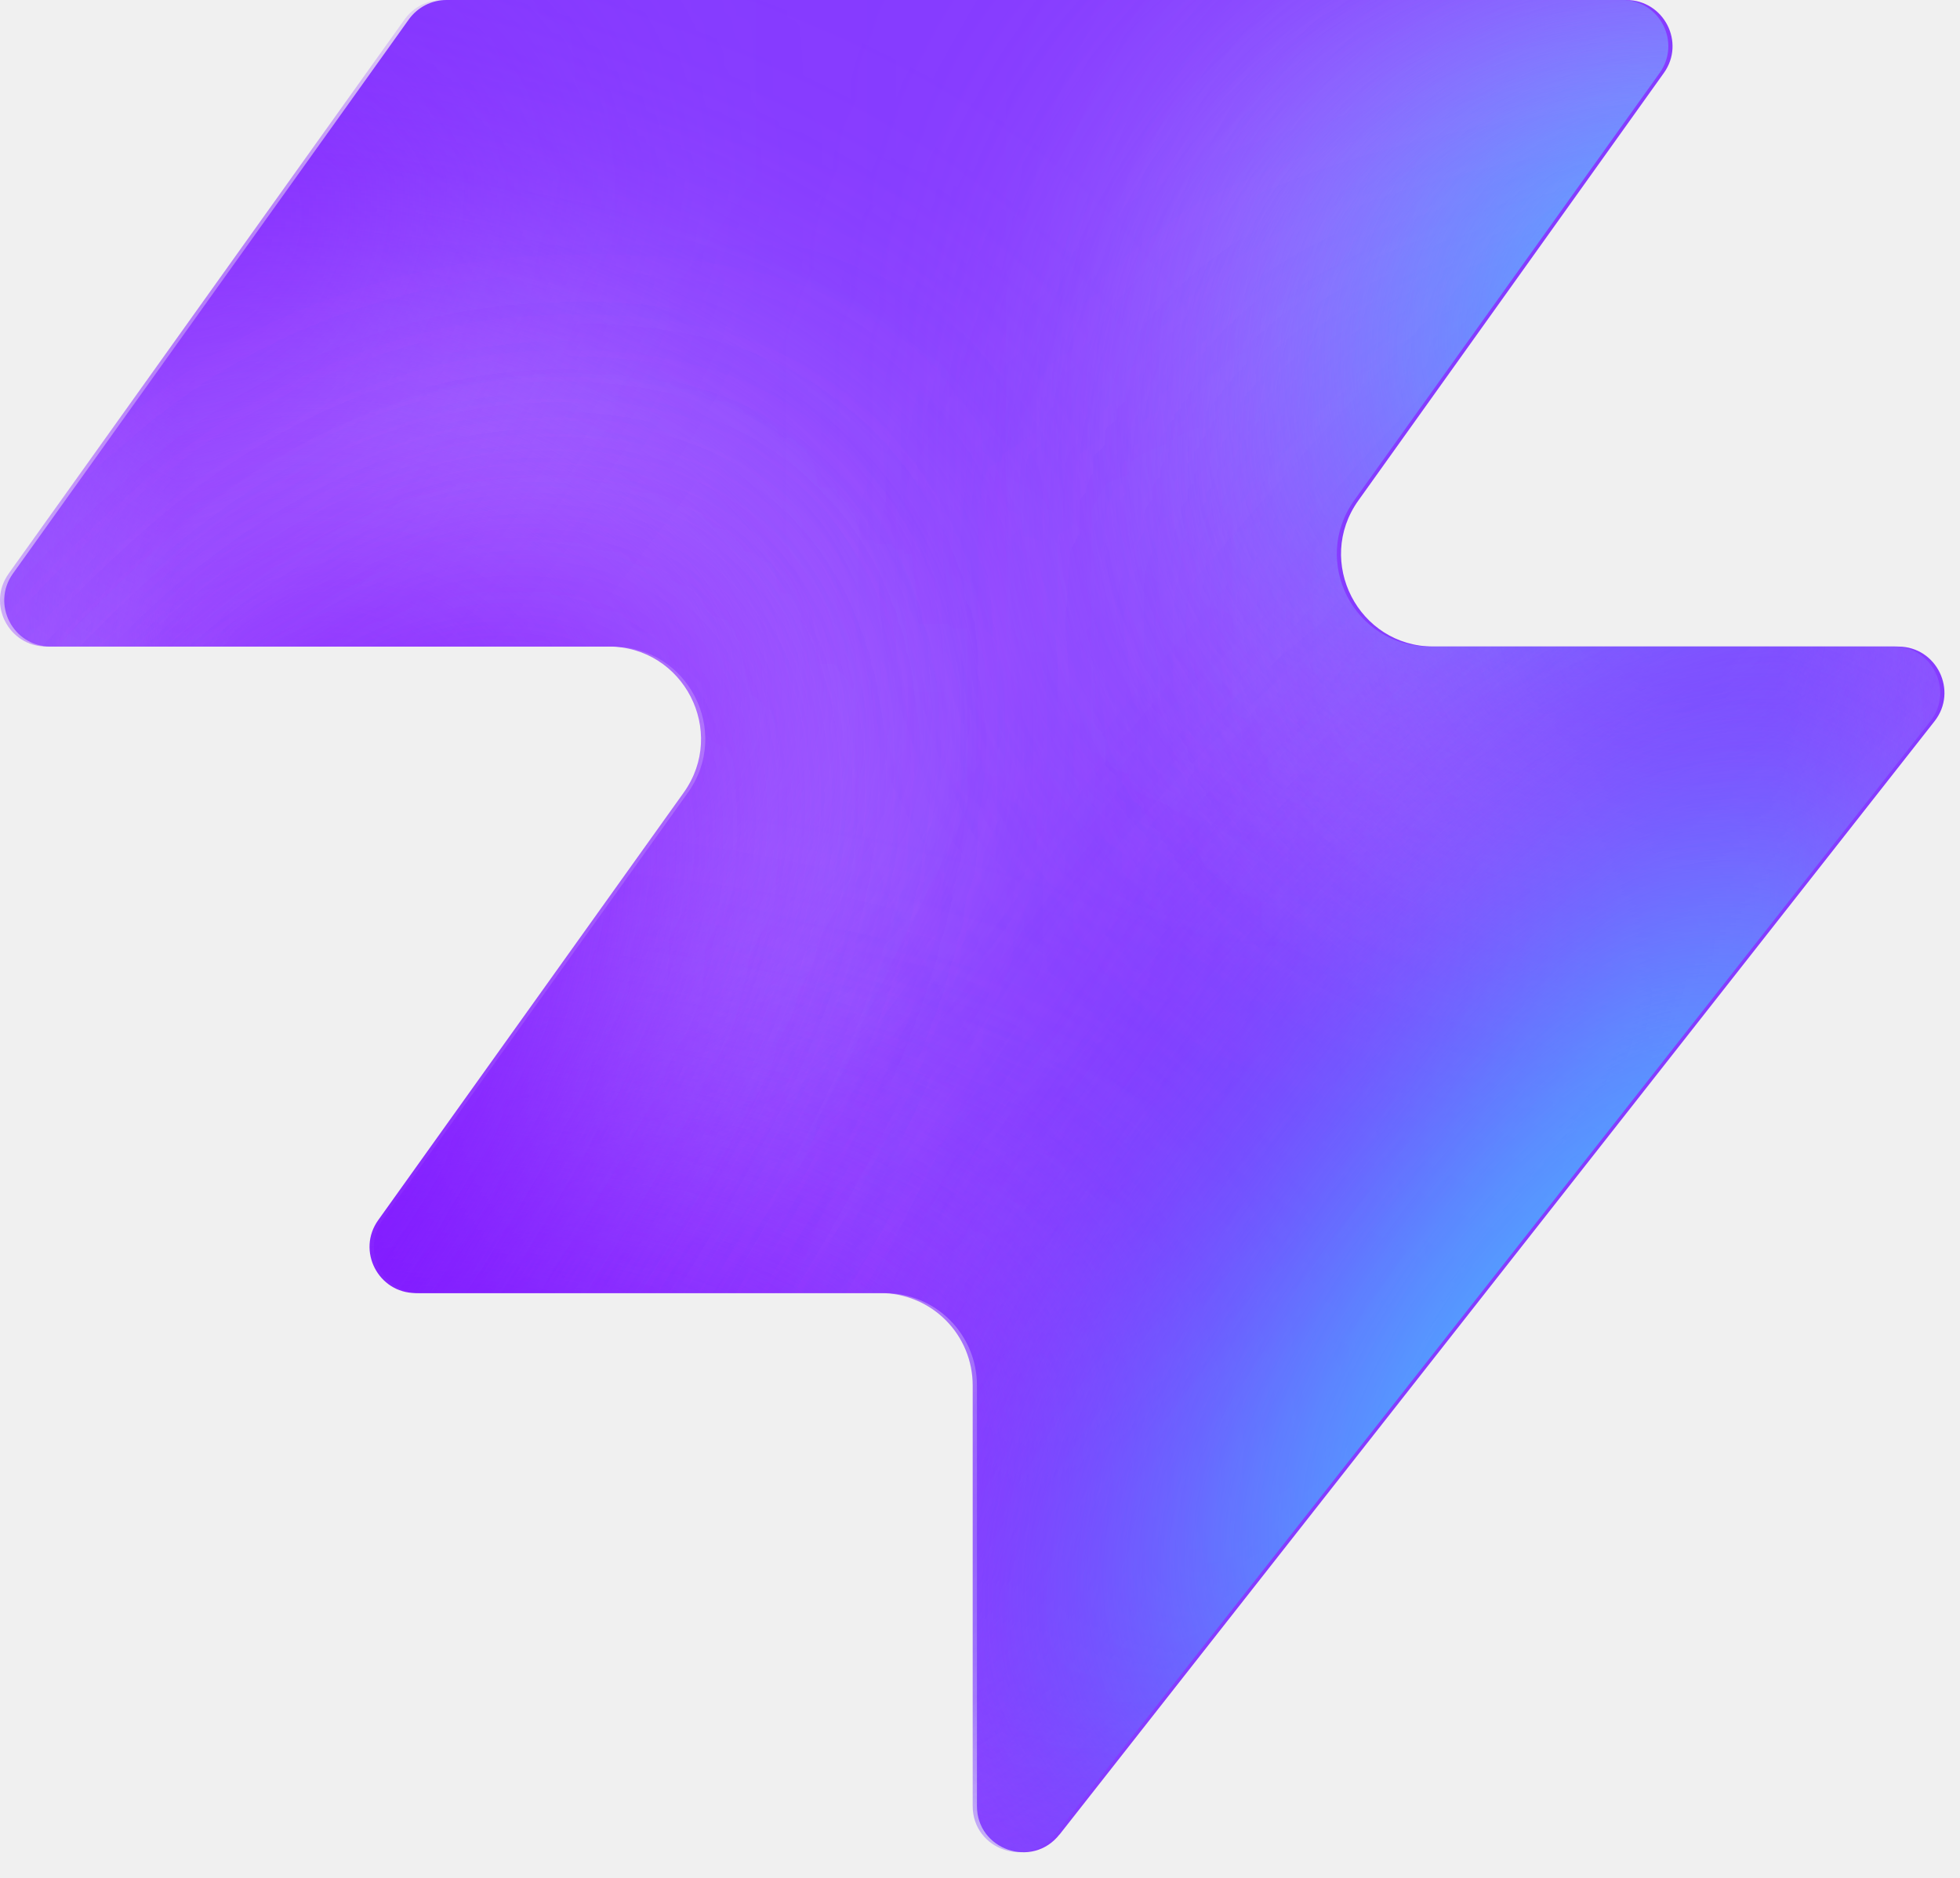
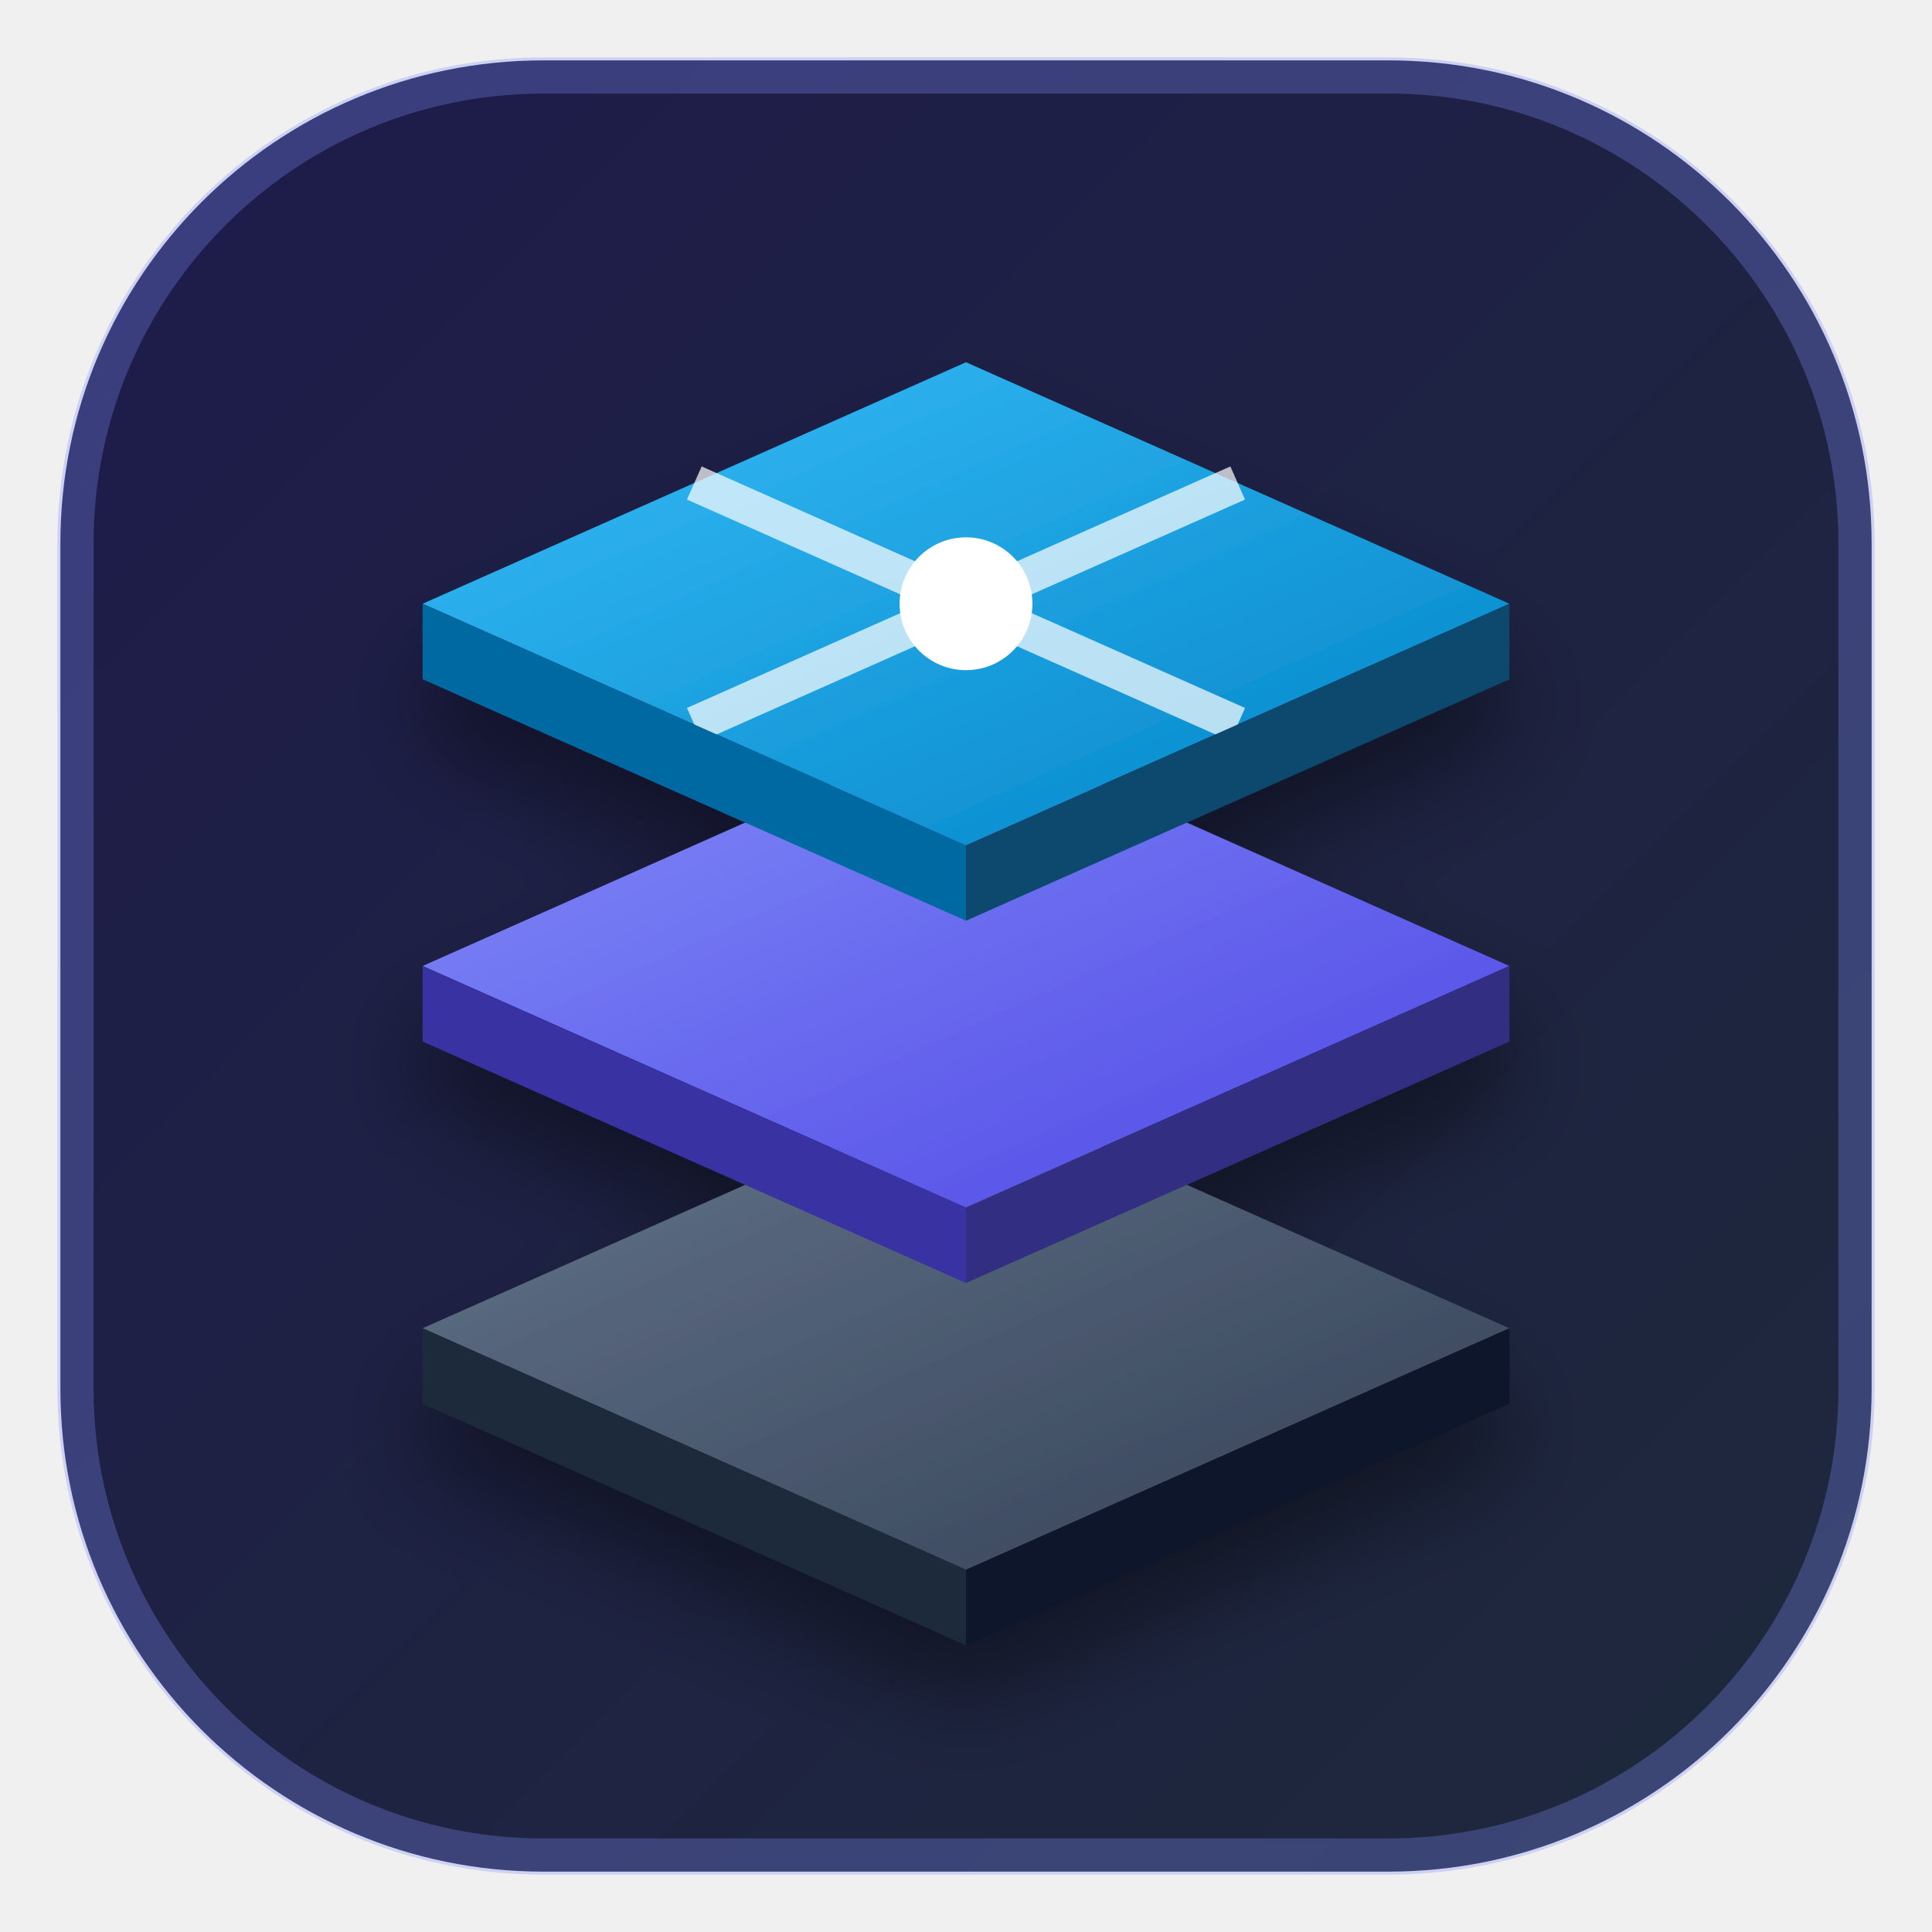
- <svg xmlns="http://www.w3.org/2000/svg" width="48" height="46" fill="none" viewBox="0 0 48 46">
-   <path fill="#863bff" d="M25.946 44.938c-.664.845-2.021.375-2.021-.698V33.937a2.26 2.26 0 0 0-2.262-2.262H10.287c-.92 0-1.456-1.04-.92-1.788l7.48-10.471c1.07-1.497 0-3.578-1.842-3.578H1.237c-.92 0-1.456-1.04-.92-1.788L10.013.474c.214-.297.556-.474.92-.474h28.894c.92 0 1.456 1.04.92 1.788l-7.48 10.471c-1.07 1.498 0 3.579 1.842 3.579h11.377c.943 0 1.473 1.088.89 1.83L25.947 44.94z" style="fill:#863bff;fill:color(display-p3 .525 .23 1);fill-opacity:1" />
-   <mask id="a" width="48" height="46" x="0" y="0" maskUnits="userSpaceOnUse" style="mask-type:alpha">
-     <path fill="#000" d="M25.842 44.938c-.664.844-2.021.375-2.021-.698V33.937a2.26 2.26 0 0 0-2.262-2.262H10.183c-.92 0-1.456-1.04-.92-1.788l7.48-10.471c1.07-1.498 0-3.579-1.842-3.579H1.133c-.92 0-1.456-1.04-.92-1.787L9.91.473c.214-.297.556-.474.92-.474h28.894c.92 0 1.456 1.04.92 1.788l-7.48 10.471c-1.07 1.498 0 3.578 1.842 3.578h11.377c.943 0 1.473 1.088.89 1.832L25.843 44.94z" style="fill:#000;fill-opacity:1" />
-   </mask>
-   <g mask="url(#a)">
-     <g filter="url(#b)">
-       <ellipse cx="5.508" cy="14.704" fill="#ede6ff" rx="5.508" ry="14.704" style="fill:#ede6ff;fill:color(display-p3 .927 .903 1);fill-opacity:1" transform="matrix(.00324 1 1 -.00324 -4.47 31.516)" />
-     </g>
-     <g filter="url(#c)">
-       <ellipse cx="10.399" cy="29.851" fill="#ede6ff" rx="10.399" ry="29.851" style="fill:#ede6ff;fill:color(display-p3 .927 .903 1);fill-opacity:1" transform="matrix(.00324 1 1 -.00324 -39.328 7.883)" />
-     </g>
-     <g filter="url(#d)">
-       <ellipse cx="5.508" cy="30.487" fill="#7e14ff" rx="5.508" ry="30.487" style="fill:#7e14ff;fill:color(display-p3 .492 .077 1);fill-opacity:1" transform="rotate(89.814 -25.913 -14.639)scale(1 -1)" />
-     </g>
-     <g filter="url(#e)">
-       <ellipse cx="5.508" cy="30.599" fill="#7e14ff" rx="5.508" ry="30.599" style="fill:#7e14ff;fill:color(display-p3 .492 .077 1);fill-opacity:1" transform="rotate(89.814 -32.644 -3.334)scale(1 -1)" />
-     </g>
-     <g filter="url(#f)">
-       <ellipse cx="5.508" cy="30.599" fill="#7e14ff" rx="5.508" ry="30.599" style="fill:#7e14ff;fill:color(display-p3 .492 .077 1);fill-opacity:1" transform="matrix(.00324 1 1 -.00324 -34.34 30.47)" />
-     </g>
-     <g filter="url(#g)">
-       <ellipse cx="14.072" cy="22.078" fill="#ede6ff" rx="14.072" ry="22.078" style="fill:#ede6ff;fill:color(display-p3 .927 .903 1);fill-opacity:1" transform="rotate(93.35 24.506 48.493)scale(-1 1)" />
-     </g>
-     <g filter="url(#h)">
-       <ellipse cx="3.47" cy="21.501" fill="#7e14ff" rx="3.47" ry="21.501" style="fill:#7e14ff;fill:color(display-p3 .492 .077 1);fill-opacity:1" transform="rotate(89.009 28.708 47.59)scale(-1 1)" />
-     </g>
-     <g filter="url(#i)">
-       <ellipse cx="3.47" cy="21.501" fill="#7e14ff" rx="3.47" ry="21.501" style="fill:#7e14ff;fill:color(display-p3 .492 .077 1);fill-opacity:1" transform="rotate(89.009 28.708 47.59)scale(-1 1)" />
-     </g>
-     <g filter="url(#j)">
-       <ellipse cx=".387" cy="8.972" fill="#7e14ff" rx="4.407" ry="29.108" style="fill:#7e14ff;fill:color(display-p3 .492 .077 1);fill-opacity:1" transform="rotate(39.51 .387 8.972)" />
-     </g>
-     <g filter="url(#k)">
-       <ellipse cx="47.523" cy="-6.092" fill="#7e14ff" rx="4.407" ry="29.108" style="fill:#7e14ff;fill:color(display-p3 .492 .077 1);fill-opacity:1" transform="rotate(37.892 47.523 -6.092)" />
-     </g>
-     <g filter="url(#l)">
-       <ellipse cx="41.412" cy="6.333" fill="#47bfff" rx="5.971" ry="9.665" style="fill:#47bfff;fill:color(display-p3 .28 .748 1);fill-opacity:1" transform="rotate(37.892 41.412 6.333)" />
-     </g>
-     <g filter="url(#m)">
-       <ellipse cx="-1.879" cy="38.332" fill="#7e14ff" rx="4.407" ry="29.108" style="fill:#7e14ff;fill:color(display-p3 .492 .077 1);fill-opacity:1" transform="rotate(37.892 -1.88 38.332)" />
-     </g>
-     <g filter="url(#n)">
-       <ellipse cx="-1.879" cy="38.332" fill="#7e14ff" rx="4.407" ry="29.108" style="fill:#7e14ff;fill:color(display-p3 .492 .077 1);fill-opacity:1" transform="rotate(37.892 -1.88 38.332)" />
-     </g>
-     <g filter="url(#o)">
-       <ellipse cx="35.651" cy="29.907" fill="#7e14ff" rx="4.407" ry="29.108" style="fill:#7e14ff;fill:color(display-p3 .492 .077 1);fill-opacity:1" transform="rotate(37.892 35.651 29.907)" />
-     </g>
-     <g filter="url(#p)">
-       <ellipse cx="38.418" cy="32.4" fill="#47bfff" rx="5.971" ry="15.297" style="fill:#47bfff;fill:color(display-p3 .28 .748 1);fill-opacity:1" transform="rotate(37.892 38.418 32.4)" />
-     </g>
-   </g>
+ <svg xmlns="http://www.w3.org/2000/svg" viewBox="0 0 64 64" width="64" height="64">
  <defs>
-     <filter id="b" width="60.045" height="41.654" x="-19.77" y="16.149" color-interpolation-filters="sRGB" filterUnits="userSpaceOnUse">
-       <feFlood flood-opacity="0" result="BackgroundImageFix" />
-       <feBlend in="SourceGraphic" in2="BackgroundImageFix" result="shape" />
-       <feGaussianBlur result="effect1_foregroundBlur_2002_17158" stdDeviation="7.659" />
-     </filter>
-     <filter id="c" width="90.34" height="51.437" x="-54.613" y="-7.533" color-interpolation-filters="sRGB" filterUnits="userSpaceOnUse">
-       <feFlood flood-opacity="0" result="BackgroundImageFix" />
-       <feBlend in="SourceGraphic" in2="BackgroundImageFix" result="shape" />
-       <feGaussianBlur result="effect1_foregroundBlur_2002_17158" stdDeviation="7.659" />
-     </filter>
-     <filter id="d" width="79.355" height="29.4" x="-49.64" y="2.03" color-interpolation-filters="sRGB" filterUnits="userSpaceOnUse">
-       <feFlood flood-opacity="0" result="BackgroundImageFix" />
-       <feBlend in="SourceGraphic" in2="BackgroundImageFix" result="shape" />
-       <feGaussianBlur result="effect1_foregroundBlur_2002_17158" stdDeviation="4.596" />
-     </filter>
-     <filter id="e" width="79.579" height="29.4" x="-45.045" y="20.029" color-interpolation-filters="sRGB" filterUnits="userSpaceOnUse">
-       <feFlood flood-opacity="0" result="BackgroundImageFix" />
-       <feBlend in="SourceGraphic" in2="BackgroundImageFix" result="shape" />
-       <feGaussianBlur result="effect1_foregroundBlur_2002_17158" stdDeviation="4.596" />
-     </filter>
-     <filter id="f" width="79.579" height="29.4" x="-43.513" y="21.178" color-interpolation-filters="sRGB" filterUnits="userSpaceOnUse">
-       <feFlood flood-opacity="0" result="BackgroundImageFix" />
-       <feBlend in="SourceGraphic" in2="BackgroundImageFix" result="shape" />
-       <feGaussianBlur result="effect1_foregroundBlur_2002_17158" stdDeviation="4.596" />
-     </filter>
-     <filter id="g" width="74.749" height="58.852" x="15.756" y="-17.901" color-interpolation-filters="sRGB" filterUnits="userSpaceOnUse">
-       <feFlood flood-opacity="0" result="BackgroundImageFix" />
-       <feBlend in="SourceGraphic" in2="BackgroundImageFix" result="shape" />
-       <feGaussianBlur result="effect1_foregroundBlur_2002_17158" stdDeviation="7.659" />
-     </filter>
-     <filter id="h" width="61.377" height="25.362" x="23.548" y="2.284" color-interpolation-filters="sRGB" filterUnits="userSpaceOnUse">
-       <feFlood flood-opacity="0" result="BackgroundImageFix" />
-       <feBlend in="SourceGraphic" in2="BackgroundImageFix" result="shape" />
-       <feGaussianBlur result="effect1_foregroundBlur_2002_17158" stdDeviation="4.596" />
-     </filter>
-     <filter id="i" width="61.377" height="25.362" x="23.548" y="2.284" color-interpolation-filters="sRGB" filterUnits="userSpaceOnUse">
-       <feFlood flood-opacity="0" result="BackgroundImageFix" />
-       <feBlend in="SourceGraphic" in2="BackgroundImageFix" result="shape" />
-       <feGaussianBlur result="effect1_foregroundBlur_2002_17158" stdDeviation="4.596" />
-     </filter>
-     <filter id="j" width="56.045" height="63.649" x="-27.636" y="-22.853" color-interpolation-filters="sRGB" filterUnits="userSpaceOnUse">
-       <feFlood flood-opacity="0" result="BackgroundImageFix" />
-       <feBlend in="SourceGraphic" in2="BackgroundImageFix" result="shape" />
-       <feGaussianBlur result="effect1_foregroundBlur_2002_17158" stdDeviation="4.596" />
-     </filter>
-     <filter id="k" width="54.814" height="64.646" x="20.116" y="-38.415" color-interpolation-filters="sRGB" filterUnits="userSpaceOnUse">
-       <feFlood flood-opacity="0" result="BackgroundImageFix" />
-       <feBlend in="SourceGraphic" in2="BackgroundImageFix" result="shape" />
-       <feGaussianBlur result="effect1_foregroundBlur_2002_17158" stdDeviation="4.596" />
-     </filter>
-     <filter id="l" width="33.541" height="35.313" x="24.641" y="-11.323" color-interpolation-filters="sRGB" filterUnits="userSpaceOnUse">
-       <feFlood flood-opacity="0" result="BackgroundImageFix" />
-       <feBlend in="SourceGraphic" in2="BackgroundImageFix" result="shape" />
-       <feGaussianBlur result="effect1_foregroundBlur_2002_17158" stdDeviation="4.596" />
-     </filter>
-     <filter id="m" width="54.814" height="64.646" x="-29.286" y="6.009" color-interpolation-filters="sRGB" filterUnits="userSpaceOnUse">
-       <feFlood flood-opacity="0" result="BackgroundImageFix" />
-       <feBlend in="SourceGraphic" in2="BackgroundImageFix" result="shape" />
-       <feGaussianBlur result="effect1_foregroundBlur_2002_17158" stdDeviation="4.596" />
-     </filter>
-     <filter id="n" width="54.814" height="64.646" x="-29.286" y="6.009" color-interpolation-filters="sRGB" filterUnits="userSpaceOnUse">
-       <feFlood flood-opacity="0" result="BackgroundImageFix" />
-       <feBlend in="SourceGraphic" in2="BackgroundImageFix" result="shape" />
-       <feGaussianBlur result="effect1_foregroundBlur_2002_17158" stdDeviation="4.596" />
-     </filter>
-     <filter id="o" width="54.814" height="64.646" x="8.244" y="-2.416" color-interpolation-filters="sRGB" filterUnits="userSpaceOnUse">
-       <feFlood flood-opacity="0" result="BackgroundImageFix" />
-       <feBlend in="SourceGraphic" in2="BackgroundImageFix" result="shape" />
-       <feGaussianBlur result="effect1_foregroundBlur_2002_17158" stdDeviation="4.596" />
-     </filter>
-     <filter id="p" width="39.409" height="43.623" x="18.713" y="10.588" color-interpolation-filters="sRGB" filterUnits="userSpaceOnUse">
-       <feFlood flood-opacity="0" result="BackgroundImageFix" />
-       <feBlend in="SourceGraphic" in2="BackgroundImageFix" result="shape" />
-       <feGaussianBlur result="effect1_foregroundBlur_2002_17158" stdDeviation="4.596" />
+     <linearGradient id="bgGrad3" x1="0%" y1="0%" x2="100%" y2="100%">
+       <stop offset="0%" stop-color="#1E1B4B" />
+       <stop offset="100%" stop-color="#1E293B" />
+     </linearGradient>
+     <linearGradient id="topLayerGrad" x1="0%" y1="0%" x2="100%" y2="100%">
+       <stop offset="0%" stop-color="#38BDF8" />
+       <stop offset="100%" stop-color="#0284C7" />
+     </linearGradient>
+     <linearGradient id="midLayerGrad" x1="0%" y1="0%" x2="100%" y2="100%">
+       <stop offset="0%" stop-color="#818CF8" />
+       <stop offset="100%" stop-color="#4F46E5" />
+     </linearGradient>
+     <linearGradient id="botLayerGrad" x1="0%" y1="0%" x2="100%" y2="100%">
+       <stop offset="0%" stop-color="#64748B" />
+       <stop offset="100%" stop-color="#334155" />
+     </linearGradient>
+     <filter id="layerShadow" x="-20%" y="-20%" width="140%" height="140%">
+       <feDropShadow dx="0" dy="2" stdDeviation="1.5" flood-color="#000000" flood-opacity="0.4" />
    </filter>
  </defs>
+   <rect x="2" y="2" width="60" height="60" rx="16" fill="url(#bgGrad3)" />
+   <rect x="2.5" y="2.5" width="59" height="59" rx="15.5" fill="none" stroke="#818CF8" stroke-width="1.2" stroke-opacity="0.3" />
+   <g filter="url(#layerShadow)">
+     <polygon points="32,36 50,44 32,52 14,44" fill="url(#botLayerGrad)" />
+     <polygon points="14,44 32,52 32,54.5 14,46.5" fill="#1E293B" />
+     <polygon points="50,44 32,52 32,54.5 50,46.5" fill="#0F172A" />
+     <polygon points="32,24 50,32 32,40 14,32" fill="url(#midLayerGrad)" />
+     <polygon points="14,32 32,40 32,42.5 14,34.5" fill="#3730A3" />
+     <polygon points="50,32 32,40 32,42.5 50,34.5" fill="#312E81" />
+     <polygon points="32,12 50,20 32,28 14,20" fill="url(#topLayerGrad)" />
+     <line x1="23" y1="16" x2="41" y2="24" stroke="#FFFFFF" stroke-width="1.2" stroke-opacity="0.7" />
+     <line x1="41" y1="16" x2="23" y2="24" stroke="#FFFFFF" stroke-width="1.2" stroke-opacity="0.7" />
+     <circle cx="32" cy="20" r="2.2" fill="#FFFFFF" />
+     <polygon points="14,20 32,28 32,30.5 14,22.5" fill="#0369A1" />
+     <polygon points="50,20 32,28 32,30.5 50,22.5" fill="#0C4A6E" />
+   </g>
</svg>
